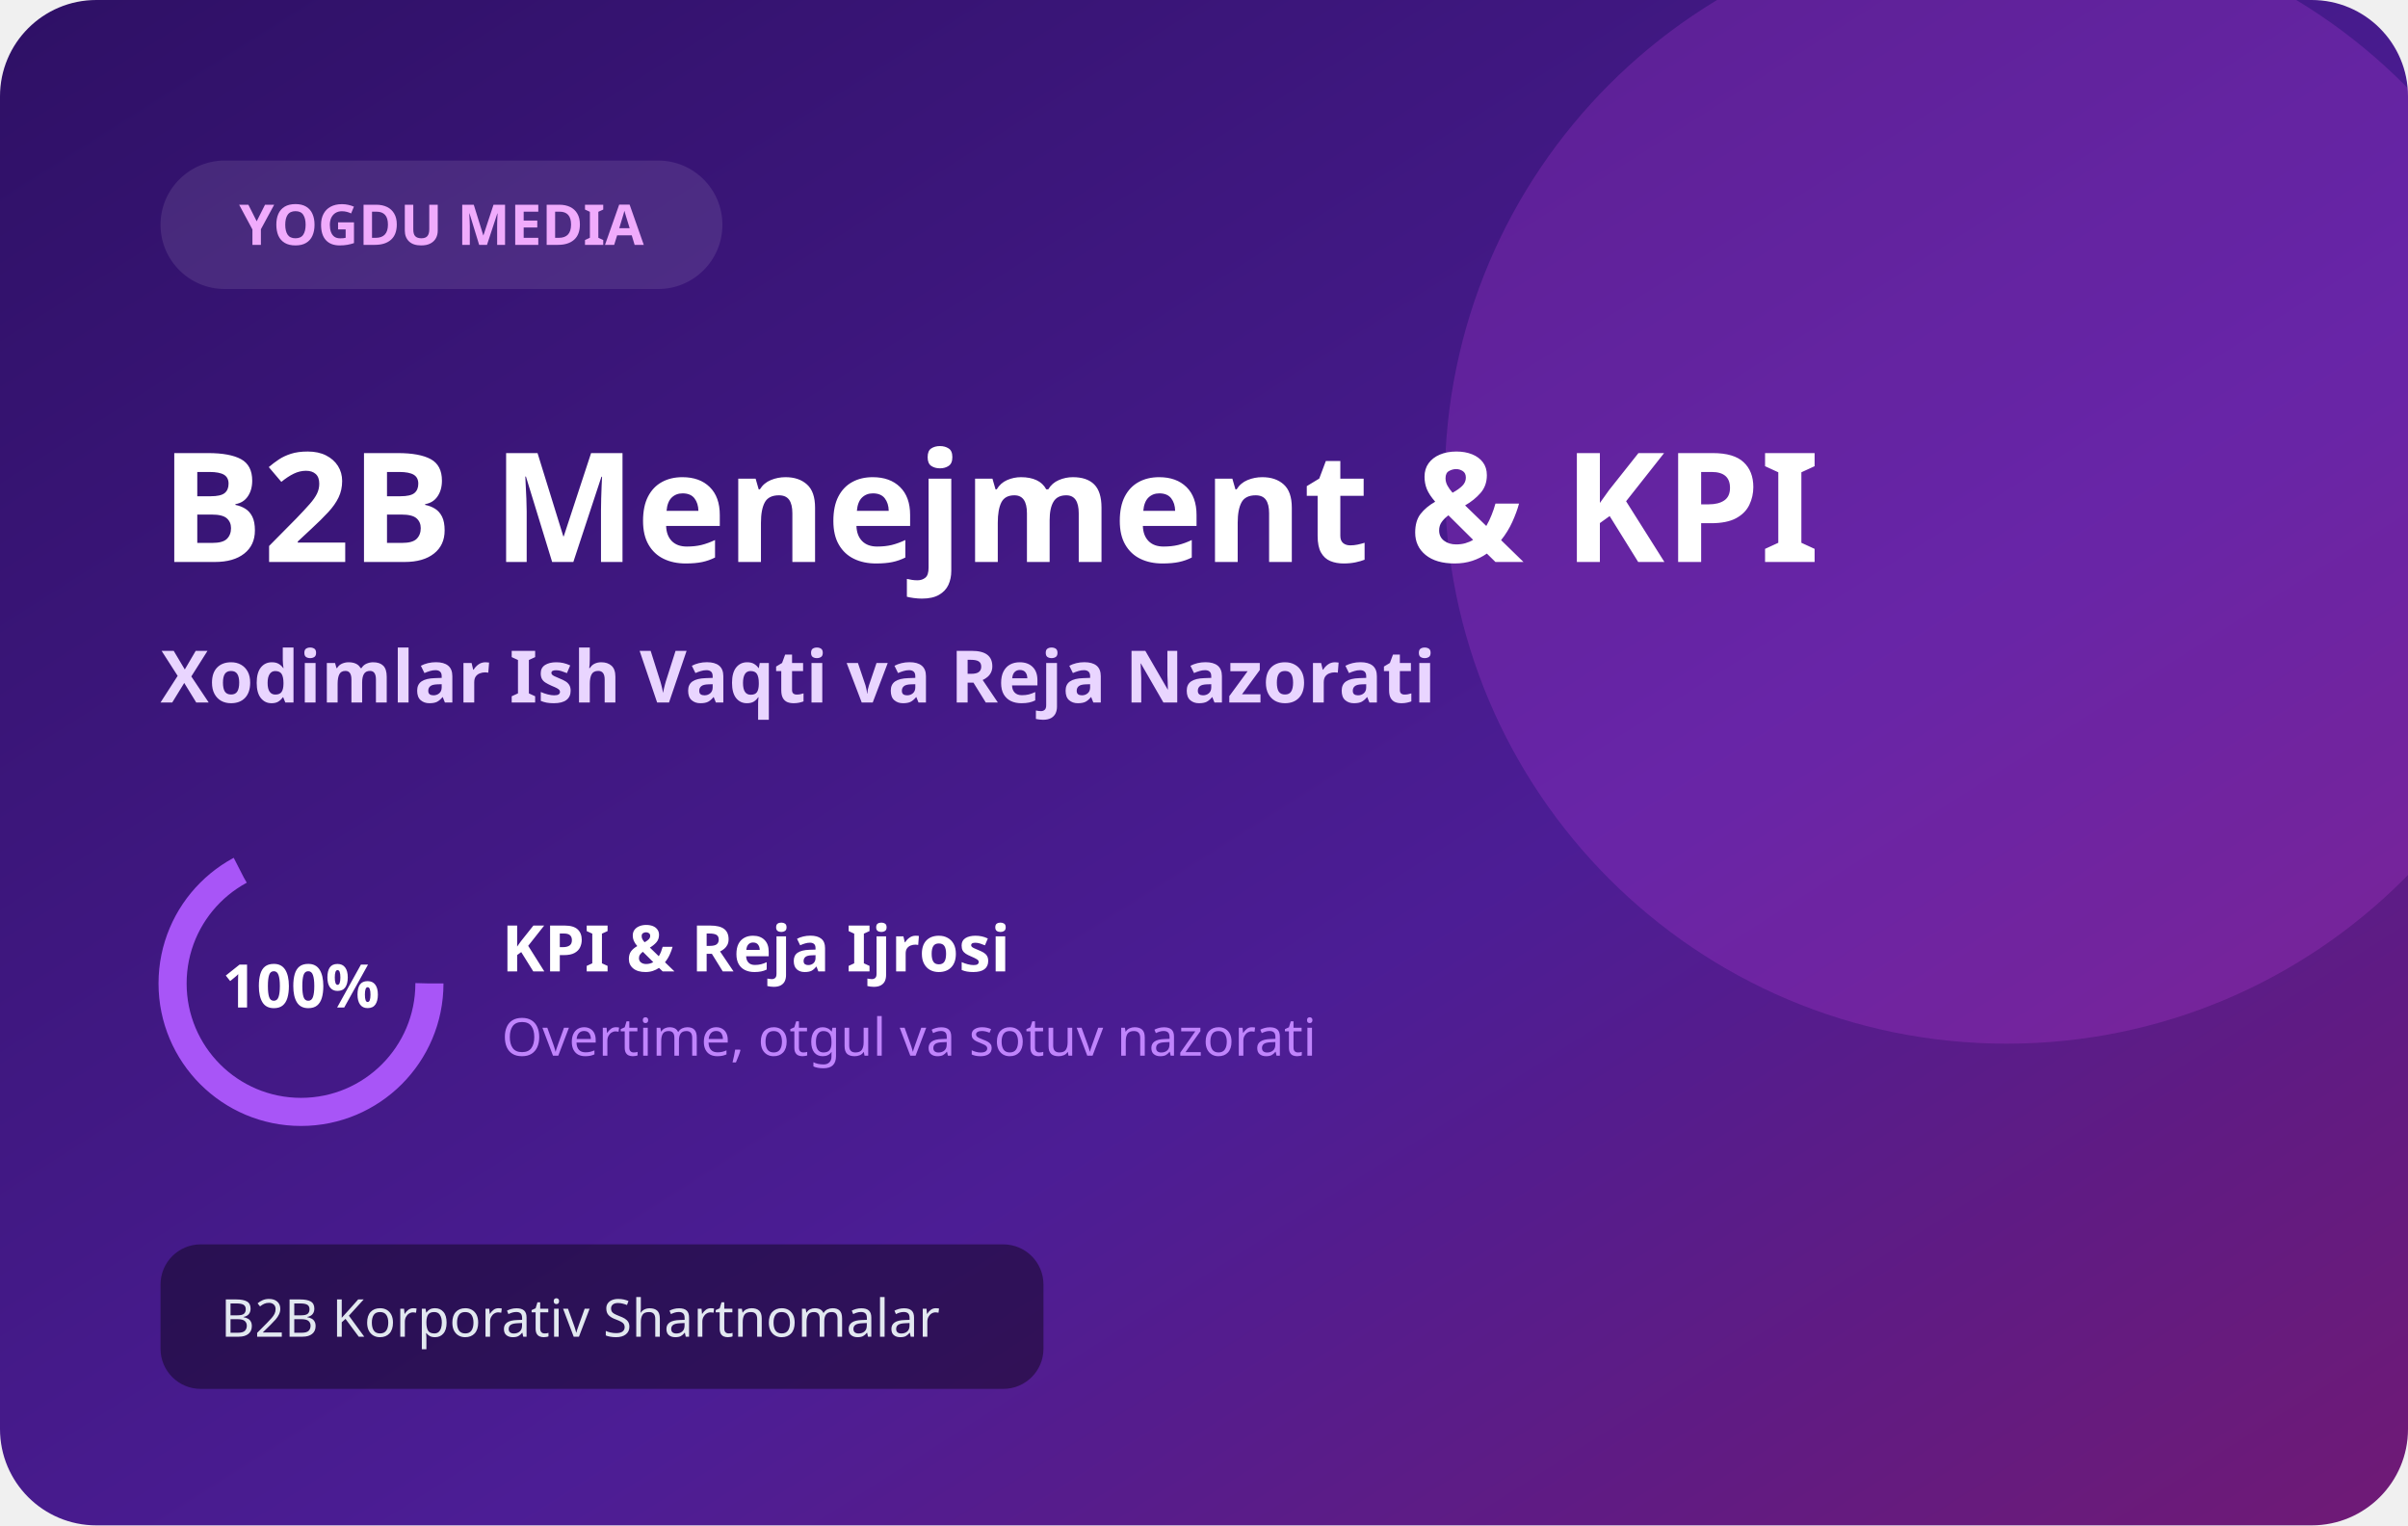
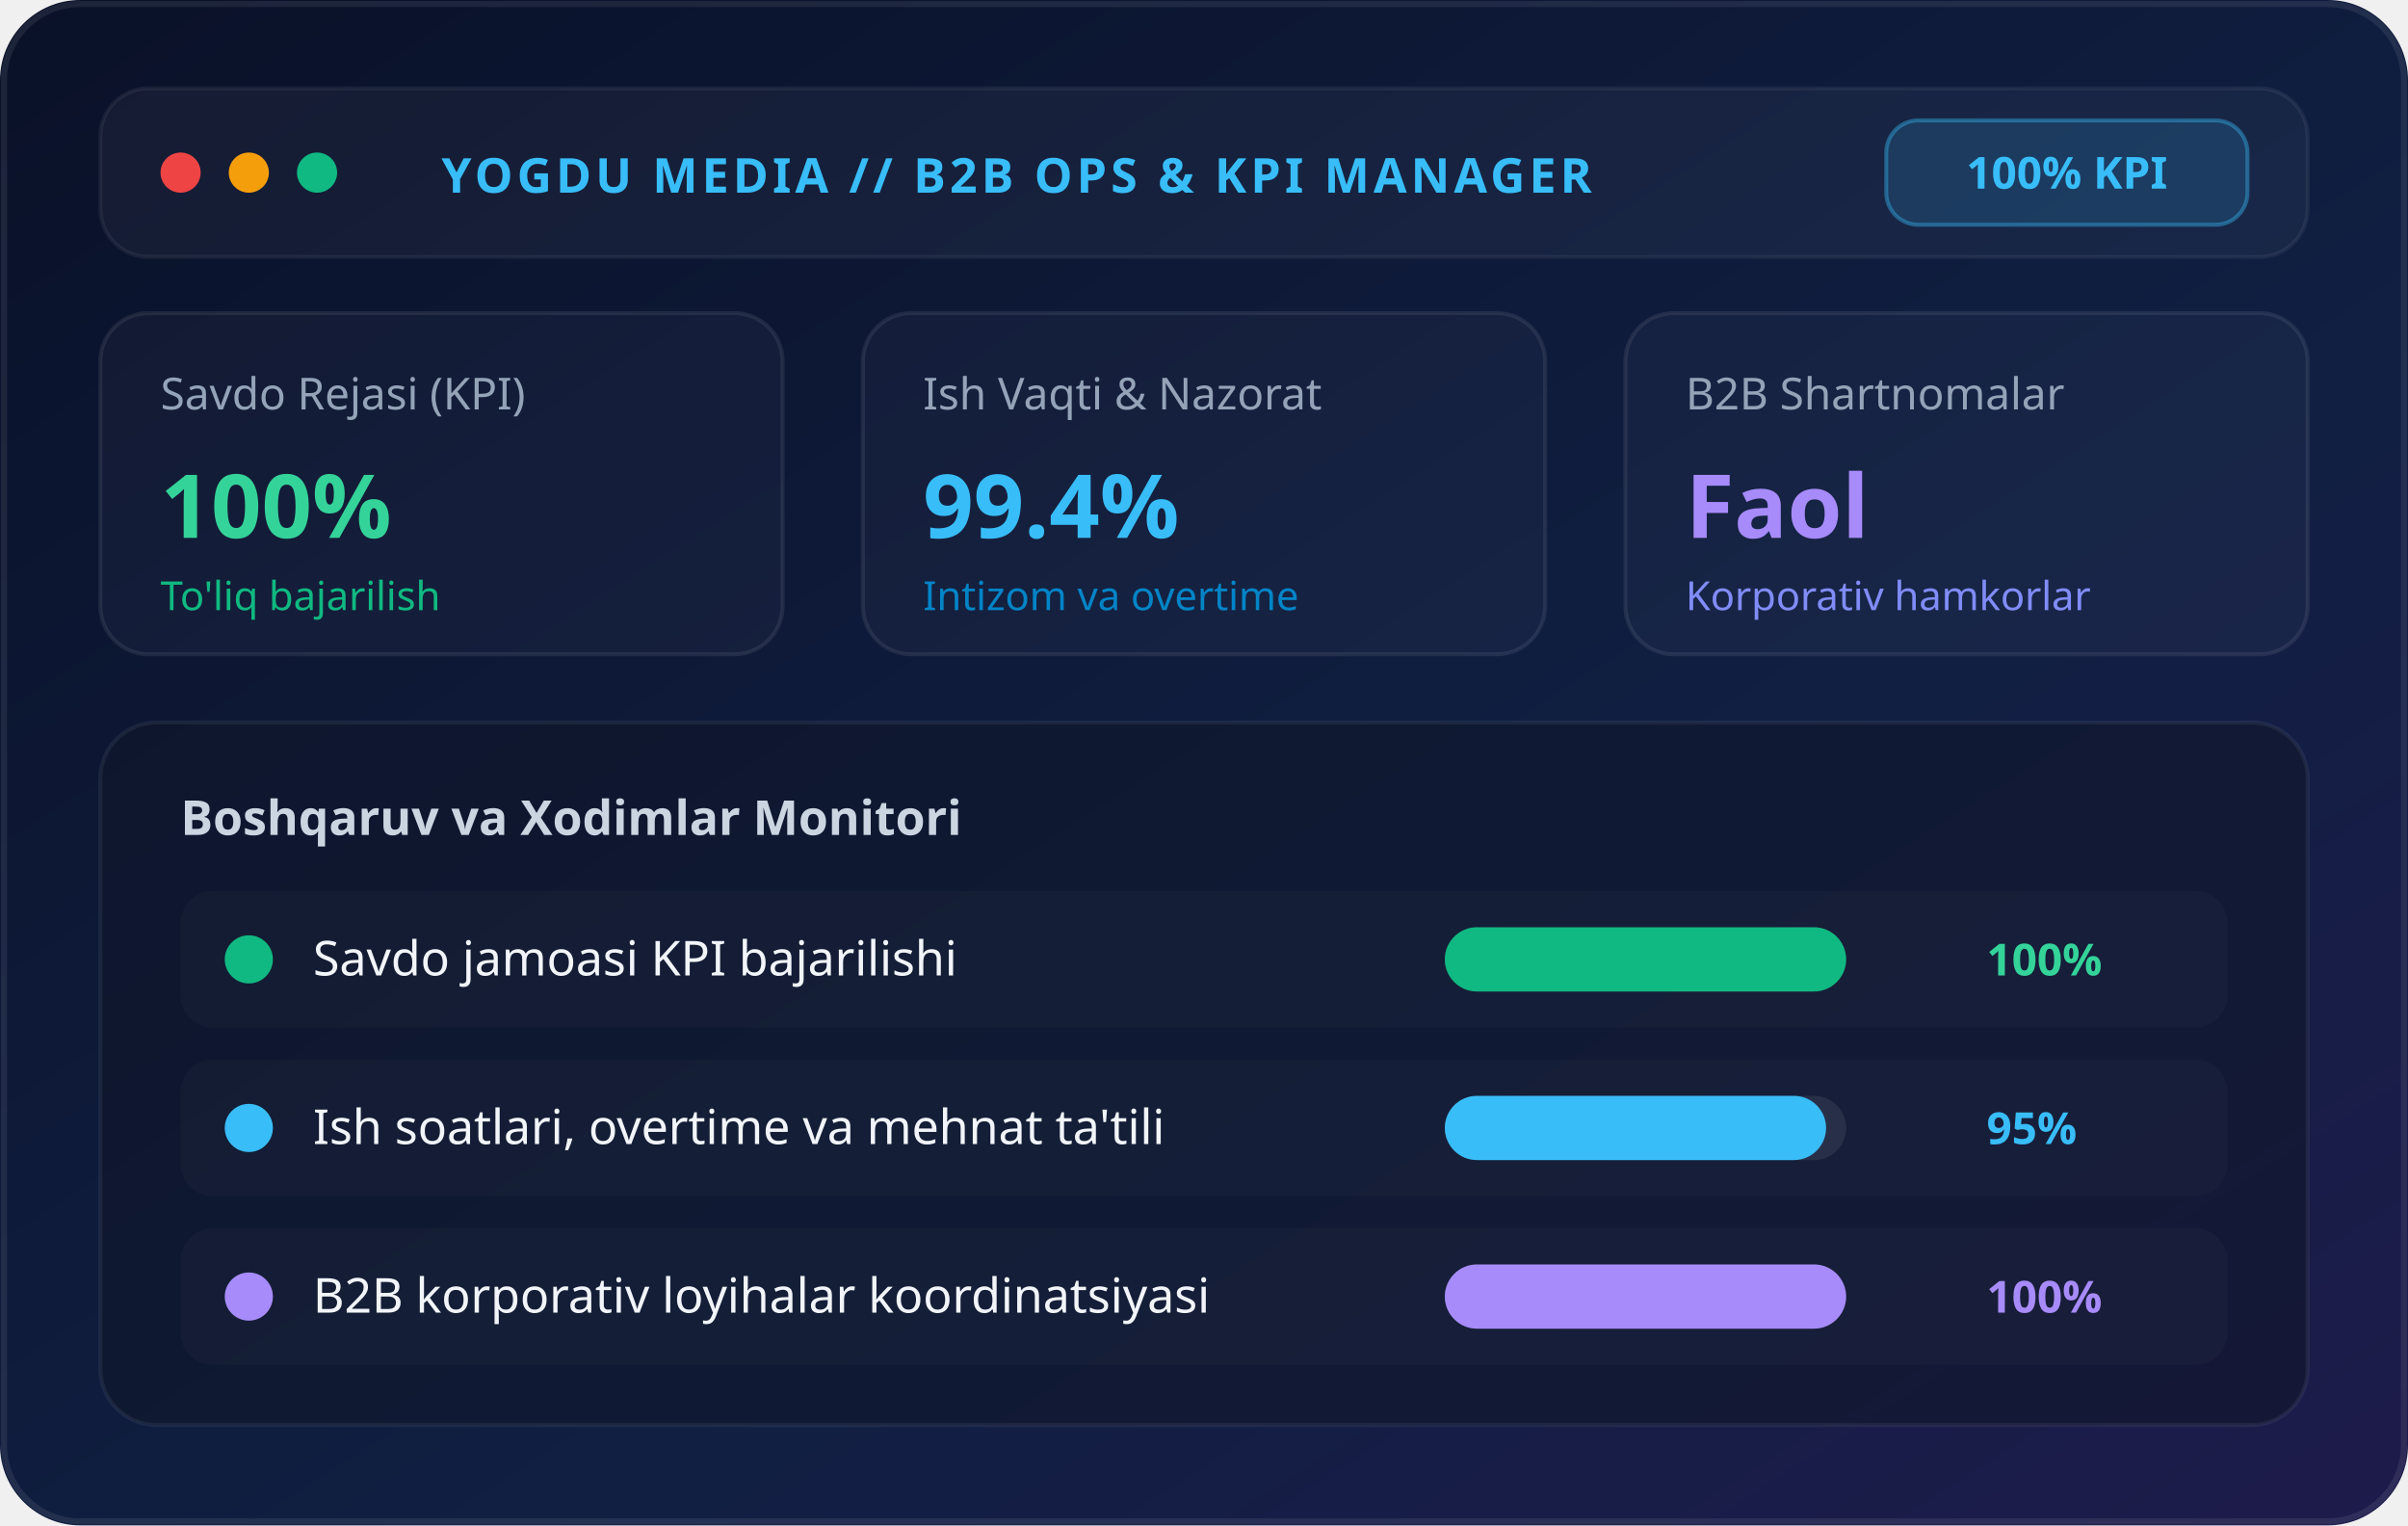
<svg xmlns="http://www.w3.org/2000/svg" viewBox="0 0 600 380" width="100%" height="100%">
  <defs>
-     <linearGradient id="grad3" x1="0%" y1="0%" x2="100%" y2="100%">
-       <stop offset="0%" stop-color="#2e1065" />
-       <stop offset="60%" stop-color="#4c1d95" />
-       <stop offset="100%" stop-color="#701a75" />
+     <linearGradient id="bgGrad3" x1="0%" y1="0%" x2="100%" y2="100%">
+       <stop offset="0%" stop-color="#0a1128" />
+       <stop offset="60%" stop-color="#101f42" />
+       <stop offset="100%" stop-color="#1e1b4b" />
+     </linearGradient>
+     <linearGradient id="blueGrad" x1="0%" y1="0%" x2="100%" y2="0%">
+       <stop offset="0%" stop-color="#0284c7" />
+       <stop offset="100%" stop-color="#38bdf8" />
    </linearGradient>
  </defs>
-   <rect width="600" height="380" rx="24" fill="url(#grad3)" />
-   <circle cx="500" cy="120" r="140" fill="#d946ef" opacity="0.2" />
-   <rect x="40" y="40" width="140" height="32" rx="16" fill="rgba(255,255,255,0.1)" />
-   <text x="110" y="61" font-family="sans-serif" font-size="14" font-weight="bold" fill="#f0abfc" text-anchor="middle">YOGDU MEDIA</text>
-   <text x="40" y="140" font-family="sans-serif" font-size="38" font-weight="900" fill="#ffffff">B2B Menejment &amp; KPI</text>
-   <text x="40" y="175" font-family="sans-serif" font-size="18" font-weight="600" fill="#e9d5ff">Xodimlar Ish Vaqti va Reja Nazorati</text>
-   <circle cx="75" cy="245" r="32" fill="none" stroke="#a855f7" stroke-width="7" stroke-dasharray="160" stroke-dashoffset="25" />
-   <text x="75" y="251" font-family="sans-serif" font-size="15" font-weight="bold" fill="#ffffff" text-anchor="middle">100%</text>
-   <text x="125" y="242" font-family="sans-serif" font-size="16" font-weight="bold" fill="#ffffff">KPI &amp; Reja Ijrosi</text>
-   <text x="125" y="263" font-family="sans-serif" font-size="13" fill="#c084fc">Overtime, otgul va sotuv nazorati</text>
-   <rect x="40" y="310" width="220" height="36" rx="10" fill="rgba(0,0,0,0.4)" />
-   <text x="55" y="333" font-family="sans-serif" font-size="13" fill="#e2e8f0">B2B Korporativ Shartnomalar</text>
+   <rect width="600" height="380" rx="20" fill="url(#bgGrad3)" />
+   <rect x="1" y="1" width="598" height="378" rx="19" fill="none" stroke="rgba(255,255,255,0.08)" stroke-width="1.5" />
+   <rect x="25" y="22" width="550" height="42" rx="12" fill="rgba(255,255,255,0.04)" stroke="rgba(255,255,255,0.06)" />
+   <circle cx="45" cy="43" r="5" fill="#ef4444" />
+   <circle cx="62" cy="43" r="5" fill="#f59e0b" />
+   <circle cx="79" cy="43" r="5" fill="#10b981" />
+   <text x="110" y="48" font-family="'Montserrat', sans-serif" font-size="12" font-weight="700" fill="#38bdf8" letter-spacing="1">YOGDU MEDIA // B2B OPS &amp; KPI MANAGER</text>
+   <rect x="470" y="30" width="90" height="26" rx="8" fill="rgba(56,189,248,0.15)" stroke="rgba(56,189,248,0.4)" />
+   <text x="515" y="47" font-family="'Montserrat', sans-serif" font-size="11" font-weight="600" fill="#38bdf8" text-anchor="middle">100% KPI</text>
+   <rect x="25" y="78" width="170" height="85" rx="12" fill="rgba(255,255,255,0.03)" stroke="rgba(255,255,255,0.08)" />
+   <text x="40" y="102" font-family="'Montserrat', sans-serif" font-size="11" fill="#94a3b8">Savdo Rejasi (KPI)</text>
+   <text x="40" y="134" font-family="'Unbounded', sans-serif" font-size="22" font-weight="800" fill="#34d399">100%</text>
+   <text x="40" y="152" font-family="'Montserrat', sans-serif" font-size="10" fill="#10b981">To'liq bajarilish</text>
+   <rect x="215" y="78" width="170" height="85" rx="12" fill="rgba(255,255,255,0.03)" stroke="rgba(255,255,255,0.08)" />
+   <text x="230" y="102" font-family="'Montserrat', sans-serif" font-size="11" fill="#94a3b8">Ish Vaqti &amp; Nazorat</text>
+   <text x="230" y="134" font-family="'Unbounded', sans-serif" font-size="22" font-weight="800" fill="#38bdf8">99.4%</text>
+   <text x="230" y="152" font-family="'Montserrat', sans-serif" font-size="10" fill="#0284c7">Intizom va overtime</text>
+   <rect x="405" y="78" width="170" height="85" rx="12" fill="rgba(255,255,255,0.03)" stroke="rgba(255,255,255,0.08)" />
+   <text x="420" y="102" font-family="'Montserrat', sans-serif" font-size="11" fill="#94a3b8">B2B Shartnomalar</text>
+   <text x="420" y="134" font-family="'Unbounded', sans-serif" font-size="22" font-weight="800" fill="#a78bfa">Faol</text>
+   <text x="420" y="152" font-family="'Montserrat', sans-serif" font-size="10" fill="#818cf8">Korporativ hamkorlar</text>
+   <rect x="25" y="180" width="550" height="175" rx="14" fill="rgba(15,23,42,0.6)" stroke="rgba(255,255,255,0.06)" />
+   <text x="45" y="208" font-family="'Montserrat', sans-serif" font-size="12" font-weight="600" fill="#cbd5e1">Boshqaruv va Xodimlar Monitori</text>
+   <rect x="45" y="222" width="510" height="34" rx="8" fill="rgba(255,255,255,0.02)" />
+   <circle cx="62" cy="239" r="6" fill="#10b981" />
+   <text x="78" y="243" font-family="'Montserrat', sans-serif" font-size="12" fill="#f1f5f9">Savdo jamoasi KPI bajarilishi</text>
+   <rect x="360" y="231" width="100" height="16" rx="8" fill="rgba(255,255,255,0.08)" />
+   <rect x="360" y="231" width="100" height="16" rx="8" fill="#10b981" />
+   <text x="495" y="243" font-family="'Unbounded', sans-serif" font-size="11" font-weight="700" fill="#34d399">100%</text>
+   <rect x="45" y="264" width="510" height="34" rx="8" fill="rgba(255,255,255,0.02)" />
+   <circle cx="62" cy="281" r="6" fill="#38bdf8" />
+   <text x="78" y="285" font-family="'Montserrat', sans-serif" font-size="12" fill="#f1f5f9">Ish soatlari, overtime va mehnat ta'tili</text>
+   <rect x="360" y="273" width="100" height="16" rx="8" fill="rgba(255,255,255,0.08)" />
+   <rect x="360" y="273" width="95" height="16" rx="8" fill="#38bdf8" />
+   <text x="495" y="285" font-family="'Unbounded', sans-serif" font-size="11" font-weight="700" fill="#38bdf8">95%</text>
+   <rect x="45" y="306" width="510" height="34" rx="8" fill="rgba(255,255,255,0.02)" />
+   <circle cx="62" cy="323" r="6" fill="#a78bfa" />
+   <text x="78" y="327" font-family="'Montserrat', sans-serif" font-size="12" fill="#f1f5f9">B2B korporativ loyihalar koordinatsiyasi</text>
+   <rect x="360" y="315" width="100" height="16" rx="8" fill="rgba(255,255,255,0.08)" />
+   <rect x="360" y="315" width="100" height="16" rx="8" fill="#a78bfa" />
+   <text x="495" y="327" font-family="'Unbounded', sans-serif" font-size="11" font-weight="700" fill="#a78bfa">100%</text>
</svg>
